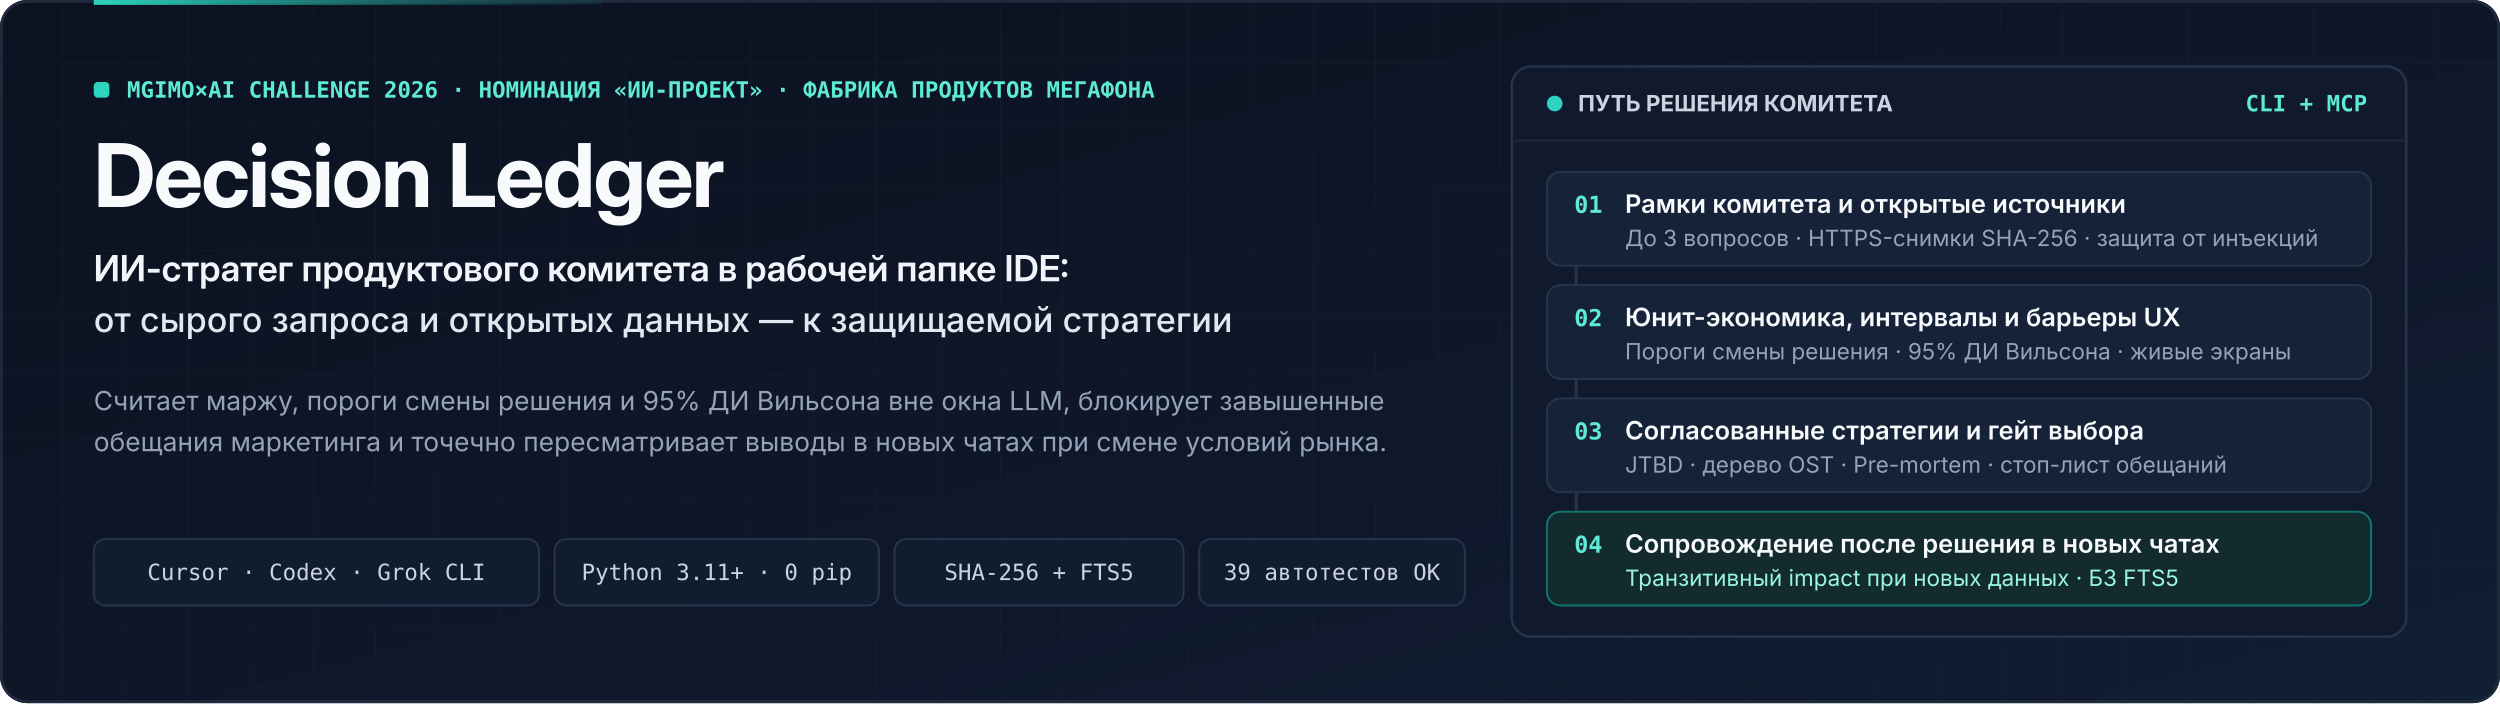
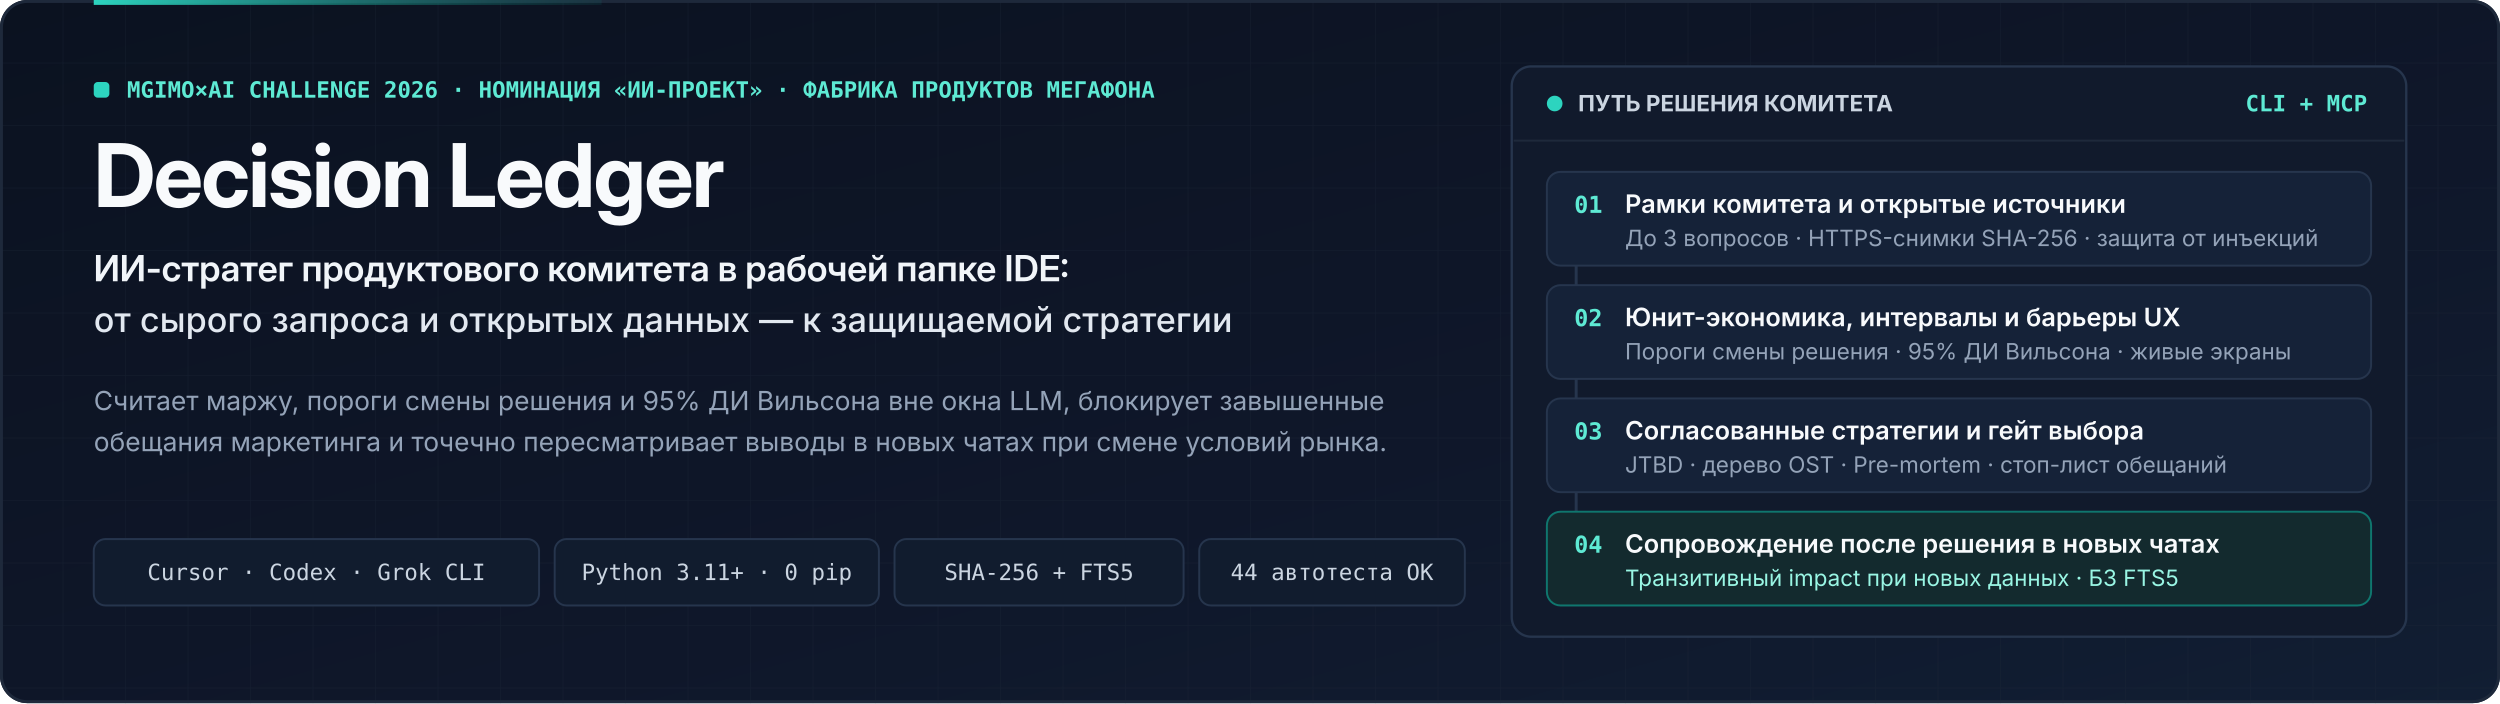
<svg xmlns="http://www.w3.org/2000/svg" viewBox="0 0 1280 360" width="1280" height="360" role="img" aria-label="Decision Ledger — ИИ-стратег продуктового комитета">
  <defs>
    <linearGradient id="bg" x1="0%" y1="0%" x2="100%" y2="100%">
      <stop offset="0%" stop-color="#0B1220" />
      <stop offset="60%" stop-color="#0F172A" />
      <stop offset="100%" stop-color="#111E33" />
    </linearGradient>
    <linearGradient id="accentLine" x1="0%" y1="0%" x2="100%" y2="0%">
      <stop offset="0%" stop-color="#2DD4BF" />
      <stop offset="100%" stop-color="#0F766E" stop-opacity="0.15" />
    </linearGradient>
    <pattern id="grid" width="32" height="32" patternUnits="userSpaceOnUse">
      <path d="M 32 0 L 0 0 0 32" fill="none" stroke="#1E293B" stroke-width="0.6" stroke-opacity="0.45" />
    </pattern>
  </defs>
  <rect x="0" y="0" width="1280" height="360" rx="14" fill="url(#bg)" />
  <rect x="0" y="0" width="1280" height="360" rx="14" fill="url(#grid)" />
  <rect x="0.75" y="0.75" width="1278.5" height="358.5" rx="13.25" fill="none" stroke="#1E293B" stroke-width="1.5" />
  <rect x="48" y="0" width="260" height="2.5" fill="url(#accentLine)" />
  <g font-family="'Inter', -apple-system, BlinkMacSystemFont, 'Segoe UI', Roboto, sans-serif">
    <rect x="48" y="42" width="8" height="8" rx="2" fill="#2DD4BF" />
    <text x="65" y="50" fill="#5EEAD4" font-family="'Source Code Pro', 'DejaVu Sans Mono', monospace" font-size="11.5" font-weight="600">MGIMO×AI CHALLENGE 2026 · НОМИНАЦИЯ «ИИ-ПРОЕКТ» · ФАБРИКА ПРОДУКТОВ МЕГАФОНА</text>
    <text x="48" y="106" fill="#F8FAFC" font-family="'Inter Display', 'Inter', -apple-system, sans-serif" font-size="45" font-weight="700" letter-spacing="-0.9">Decision Ledger</text>
    <text x="48" y="144" fill="#F1F5F9" font-family="'Inter Display', 'Inter', sans-serif" font-size="18.5" font-weight="600">ИИ-стратег продуктового комитета в рабочей папке IDE:</text>
    <text x="48" y="170" fill="#E2E8F0" font-size="17.5" font-weight="500">от сырого запроса и открытых данных — к защищаемой стратегии</text>
    <text x="48" y="210" fill="#94A3B8" font-size="13.5">Считает маржу, пороги смены решения и 95% ДИ Вильсона вне окна LLM, блокирует завышенные</text>
    <text x="48" y="231" fill="#94A3B8" font-size="13.5">обещания маркетинга и точечно пересматривает выводы в новых чатах при смене условий рынка.</text>
    <g font-family="'Source Code Pro', 'DejaVu Sans Mono', monospace" font-size="11.5" fill="#CBD5E1">
      <rect x="48" y="276" width="228" height="34" rx="6" fill="#111C2E" stroke="#26354D" stroke-width="1" />
      <text x="162" y="297" text-anchor="middle">Cursor · Codex · Grok CLI</text>
      <rect x="284" y="276" width="166" height="34" rx="6" fill="#111C2E" stroke="#26354D" stroke-width="1" />
      <text x="367" y="297" text-anchor="middle">Python 3.11+ · 0 pip</text>
      <rect x="458" y="276" width="148" height="34" rx="6" fill="#111C2E" stroke="#26354D" stroke-width="1" />
      <text x="532" y="297" text-anchor="middle">SHA-256 + FTS5</text>
      <rect x="614" y="276" width="136" height="34" rx="6" fill="#111C2E" stroke="#26354D" stroke-width="1" />
-       <text x="682" y="297" text-anchor="middle">39 автотестов OK</text>
+       <text x="682" y="297" text-anchor="middle">44 автотеста OK</text>
    </g>
  </g>
  <g font-family="'Inter', -apple-system, BlinkMacSystemFont, 'Segoe UI', Roboto, sans-serif">
    <rect x="774" y="34" width="458" height="292" rx="10" fill="#111A2C" stroke="#26354D" stroke-width="1.2" />
    <line x1="775" y1="72" x2="1231" y2="72" stroke="#1E293B" stroke-width="1" />
    <circle cx="796" cy="53" r="4" fill="#2DD4BF" />
    <text x="808" y="57" fill="#CBD5E1" font-family="'Inter', sans-serif" font-size="11.5" font-weight="700">ПУТЬ РЕШЕНИЯ КОМИТЕТА</text>
    <text x="1212" y="57" text-anchor="end" fill="#5EEAD4" font-family="'Source Code Pro', 'DejaVu Sans Mono', monospace" font-size="11.5" font-weight="600">CLI + MCP</text>
    <line x1="807" y1="108" x2="807" y2="286" stroke="#26354D" stroke-width="1.5" />
    <rect x="792" y="88" width="422" height="48" rx="7" fill="#152238" stroke="#26354D" stroke-width="1" />
    <text x="806" y="109" fill="#5EEAD4" font-family="'Source Code Pro', 'DejaVu Sans Mono', monospace" font-size="12" font-weight="700">01</text>
    <text x="832" y="109" fill="#F8FAFC" font-size="13" font-weight="600">Рамки комитета и открытые источники</text>
    <text x="832" y="126" fill="#94A3B8" font-size="11.5">До 3 вопросов · HTTPS-снимки SHA-256 · защита от инъекций</text>
    <rect x="792" y="146" width="422" height="48" rx="7" fill="#152238" stroke="#26354D" stroke-width="1" />
    <text x="806" y="167" fill="#5EEAD4" font-family="'Source Code Pro', 'DejaVu Sans Mono', monospace" font-size="12" font-weight="700">02</text>
    <text x="832" y="167" fill="#F8FAFC" font-size="13" font-weight="600">Юнит-экономика, интервалы и барьеры UX</text>
    <text x="832" y="184" fill="#94A3B8" font-size="11.5">Пороги смены решения · 95% ДИ Вильсона · живые экраны</text>
    <rect x="792" y="204" width="422" height="48" rx="7" fill="#152238" stroke="#26354D" stroke-width="1" />
    <text x="806" y="225" fill="#5EEAD4" font-family="'Source Code Pro', 'DejaVu Sans Mono', monospace" font-size="12" font-weight="700">03</text>
    <text x="832" y="225" fill="#F8FAFC" font-size="13" font-weight="600">Согласованные стратегии и гейт выбора</text>
    <text x="832" y="242" fill="#94A3B8" font-size="11.5">JTBD · дерево OST · Pre-mortem · стоп-лист обещаний</text>
    <rect x="792" y="262" width="422" height="48" rx="7" fill="#132A2E" stroke="#0F766E" stroke-width="1" />
    <text x="806" y="283" fill="#5EEAD4" font-family="'Source Code Pro', 'DejaVu Sans Mono', monospace" font-size="12" font-weight="700">04</text>
    <text x="832" y="283" fill="#F8FAFC" font-size="13" font-weight="600">Сопровождение после решения в новых чатах</text>
    <text x="832" y="300" fill="#99F6E4" font-size="11.5">Транзитивный impact при новых данных · БЗ FTS5</text>
  </g>
</svg>
